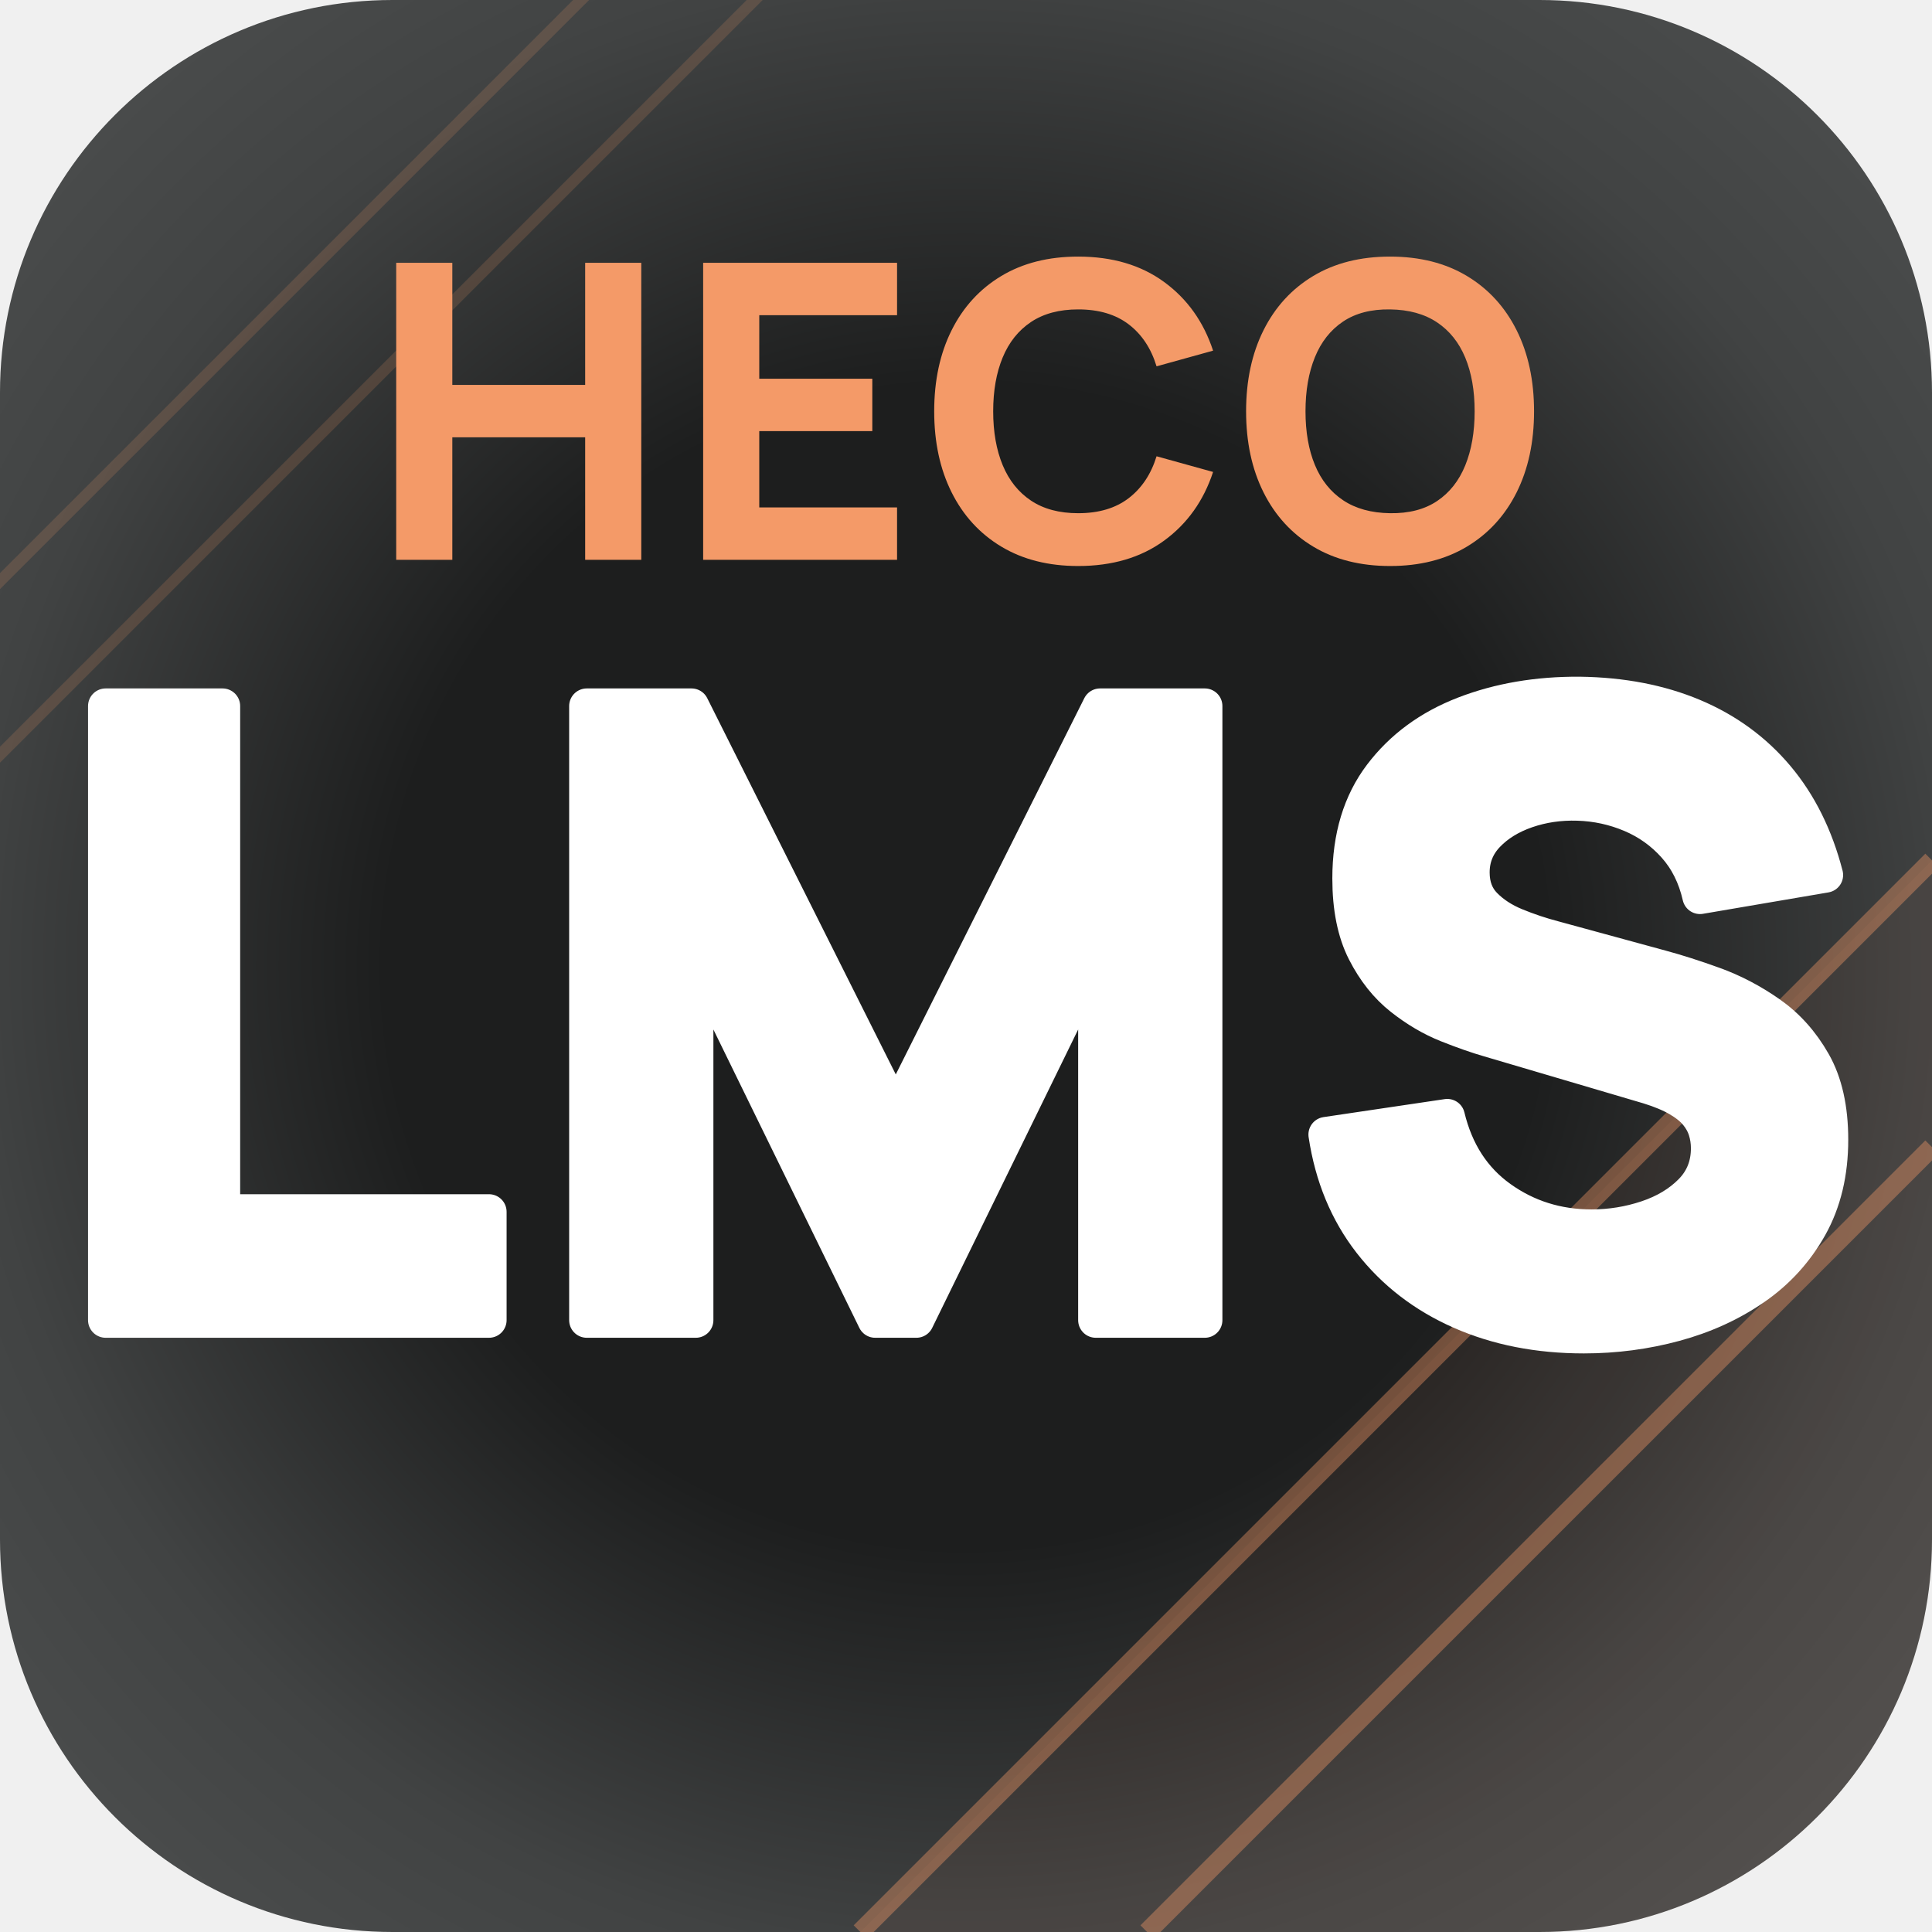
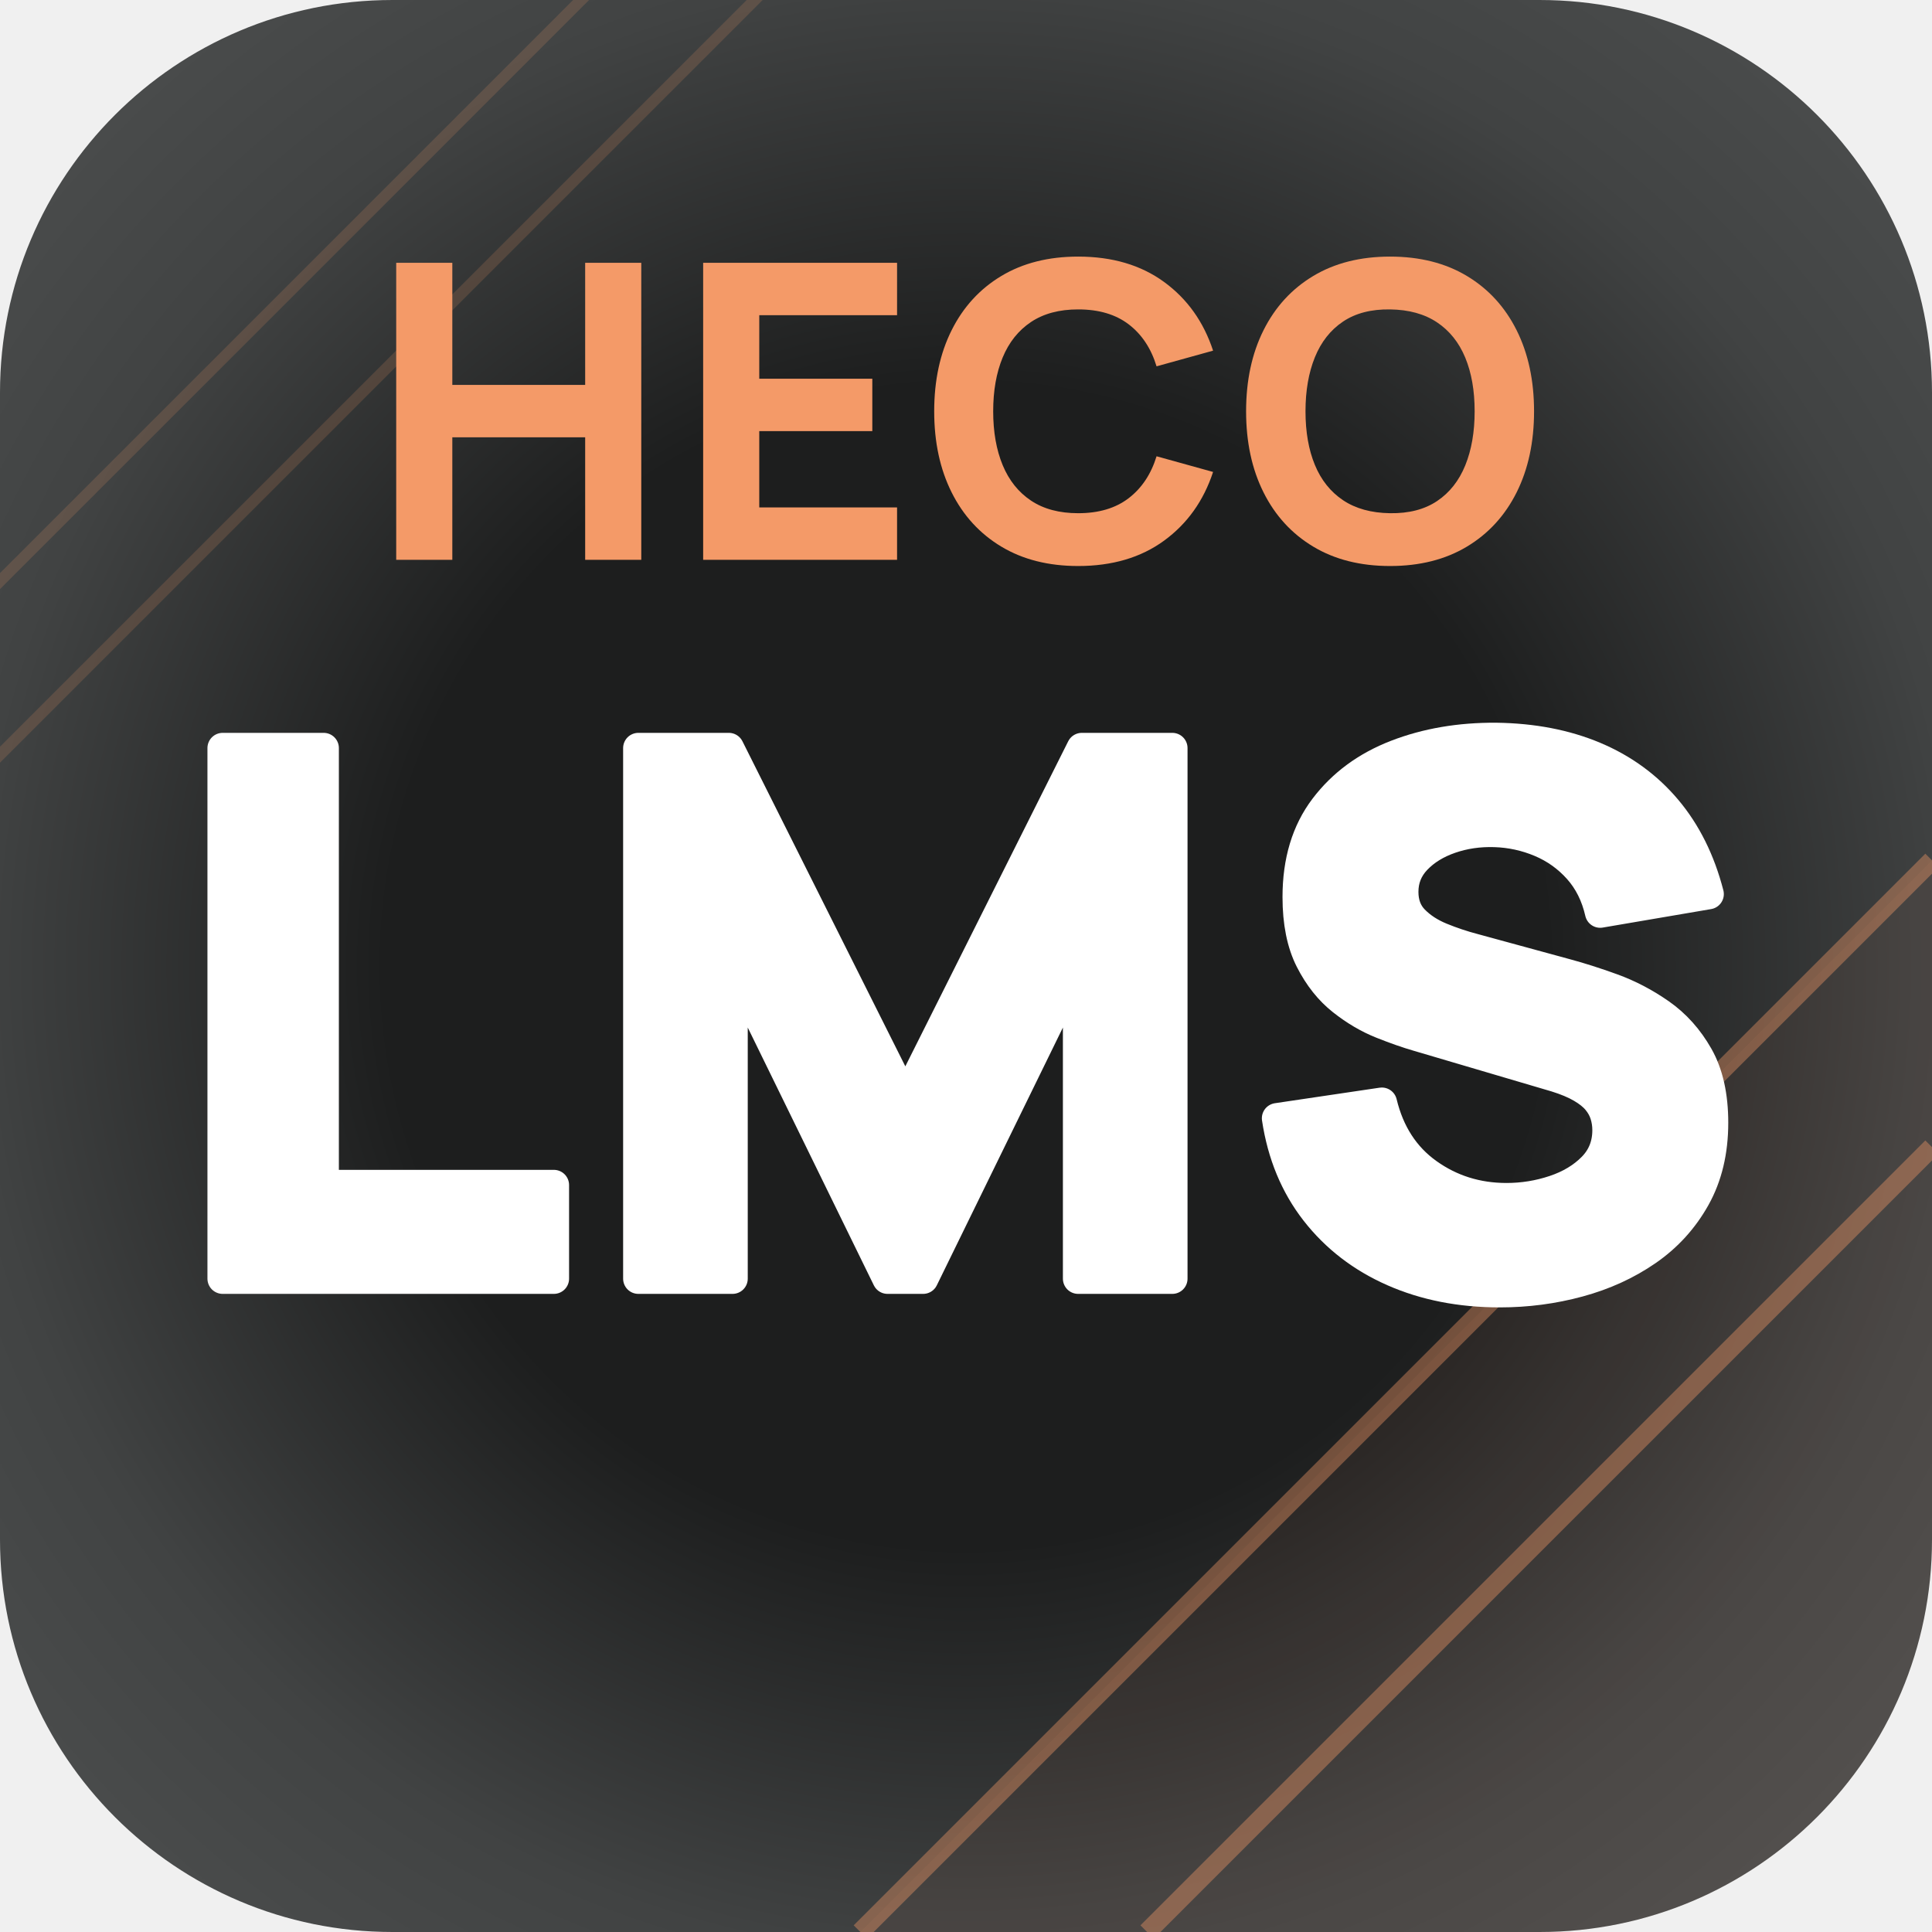
<svg xmlns="http://www.w3.org/2000/svg" width="512" height="512" viewBox="0 0 512 512" fill="none">
  <defs>
    <radialGradient id="graphite" cx="50%" cy="50%" r="71%">
      <stop offset="0" stop-color="#1D1E1E" />
      <stop offset=".42" stop-color="#1D1E1E" />
      <stop offset=".72" stop-color="#414343" />
      <stop offset="1" stop-color="#505252" />
    </radialGradient>
+     <clipPath id="rounded">
+       <rect width="512" height="512" rx="104" />
+     </clipPath>
  </defs>
-   <clipPath id="rounded">
-     <rect width="512" height="512" rx="104" />
-   </clipPath>
  <g clip-path="url(#rounded)">
    <rect width="512" height="512" fill="url(#graphite)" />
    <path d="M228 512L512 228V512H228Z" fill="#F49A68" opacity=".055" />
    <path d="M228 512L512 228M304 512L512 304" stroke="#F49A68" stroke-opacity=".4" stroke-width="5" />
    <path d="M-24 178L178 -24M-24 224L224 -24" stroke="#F49A68" stroke-opacity=".17" stroke-width="3" />
-     <path d="M105 148.36V69.64H119.869V102.003H155.075V69.64H169.944V148.36H155.075V115.888H119.869V148.36H105Z" fill="#F49A68" />
-     <path d="M186.344 148.36V69.64H237.731V83.525H201.213V100.363H231.171V114.248H201.213V134.475H237.731V148.36H186.344Z" fill="#F49A68" />
-     <path d="M285.728 150C277.856 150 271.068 148.287 265.365 144.861C259.661 141.435 255.27 136.643 252.19 130.484C249.11 124.325 247.571 117.163 247.571 109C247.571 100.836 249.11 93.675 252.19 87.516C255.27 81.357 259.661 76.564 265.365 73.138C271.068 69.713 277.856 68 285.728 68C294.766 68 302.356 70.241 308.497 74.724C314.638 79.207 318.965 85.275 321.48 92.928L306.501 97.082C305.044 92.308 302.584 88.6 299.121 85.958C295.659 83.316 291.195 81.995 285.728 81.995C280.735 81.995 276.571 83.106 273.237 85.329C269.902 87.552 267.396 90.686 265.72 94.732C264.044 98.777 263.205 103.533 263.205 109C263.205 114.467 264.044 119.223 265.72 123.268C267.396 127.313 269.902 130.447 273.237 132.671C276.571 134.894 280.735 136.005 285.728 136.005C291.195 136.005 295.659 134.675 299.121 132.015C302.584 129.354 305.044 125.655 306.501 120.917L321.48 125.072C318.965 132.725 314.638 138.793 308.497 143.276C302.356 147.759 294.766 150 285.728 150Z" fill="#F49A68" />
-     <path d="M368.384 150C360.512 150 353.724 148.287 348.021 144.861C342.317 141.435 337.926 136.643 334.846 130.484C331.766 124.325 330.227 117.163 330.227 109C330.227 100.836 331.766 93.675 334.846 87.516C337.926 81.357 342.317 76.564 348.021 73.138C353.724 69.713 360.512 68 368.384 68C376.256 68 383.044 69.713 388.747 73.138C394.451 76.564 398.842 81.357 401.922 87.516C405.002 93.675 406.541 100.836 406.541 109C406.541 117.163 405.002 124.325 401.922 130.484C398.842 136.643 394.451 141.435 388.747 144.861C383.044 148.287 376.256 150 368.384 150ZM368.384 136.005C373.377 136.078 377.532 135.003 380.848 132.78C384.164 130.557 386.652 127.404 388.31 123.323C389.968 119.241 390.797 114.467 390.797 109C390.797 103.533 389.968 98.795 388.31 94.787C386.652 90.778 384.164 87.662 380.848 85.439C377.532 83.215 373.377 82.067 368.384 81.995C363.391 81.922 359.236 82.997 355.92 85.22C352.604 87.443 350.116 90.595 348.458 94.677C346.8 98.759 345.971 103.533 345.971 109C345.971 114.467 346.8 119.204 348.458 123.213C350.116 127.222 352.604 130.338 355.92 132.561C359.236 134.784 363.391 135.932 368.384 136.005Z" fill="#F49A68" />
-     <path d="M28 349.854V187.11H58.977V321.147H129.585V349.854H28Z" fill="white" stroke="white" stroke-width="9.337" stroke-linejoin="round" />
-     <path d="M155.5 349.854V187.11H183.252L237.39 295.154L291.529 187.11H319.281V349.854H290.391V252.659L242.85 349.854H231.931L184.389 252.659V349.854H155.5Z" fill="white" stroke="white" stroke-width="9.337" stroke-linejoin="round" />
-     <path d="M419.745 354C407.678 354 396.799 351.863 387.107 347.588C377.416 343.314 369.459 337.186 363.237 329.204C357.015 321.222 353.074 311.709 351.415 300.663L383.544 295.897C385.806 305.278 390.482 312.503 397.572 317.572C404.661 322.641 412.731 325.175 421.781 325.175C426.835 325.175 431.737 324.381 436.488 322.792C441.24 321.203 445.143 318.858 448.197 315.756C451.252 312.654 452.779 308.834 452.779 304.294C452.779 302.63 452.534 301.022 452.044 299.471C451.553 297.92 450.743 296.464 449.611 295.102C448.48 293.74 446.877 292.454 444.803 291.244C442.729 290.033 440.108 288.936 436.941 287.953L394.63 275.47C391.463 274.562 387.786 273.276 383.6 271.611C379.414 269.947 375.36 267.564 371.439 264.462C367.517 261.36 364.255 257.256 361.653 252.149C359.051 247.042 357.75 240.593 357.75 232.8C357.75 221.83 360.503 212.714 366.008 205.451C371.514 198.188 378.867 192.778 388.069 189.223C397.27 185.667 407.452 183.927 418.614 184.002C429.851 184.154 439.882 186.083 448.706 189.79C457.53 193.497 464.922 198.888 470.88 205.961C476.838 213.035 481.137 221.679 483.777 231.892L450.516 237.566C449.31 232.271 447.085 227.807 443.842 224.175C440.599 220.544 436.733 217.782 432.246 215.891C427.758 214 423.064 212.978 418.161 212.827C413.334 212.676 408.79 213.338 404.529 214.813C400.268 216.288 396.799 218.426 394.121 221.225C391.444 224.024 390.105 227.353 390.105 231.211C390.105 234.767 391.199 237.661 393.386 239.893C395.573 242.125 398.326 243.921 401.644 245.283C404.963 246.645 408.357 247.78 411.826 248.688L440.108 256.405C444.332 257.539 449.008 259.034 454.137 260.887C459.265 262.741 464.186 265.313 468.9 268.604C473.614 271.895 477.498 276.226 480.552 281.598C483.607 286.969 485.134 293.778 485.134 302.025C485.134 310.801 483.305 318.461 479.647 325.005C475.989 331.549 471.068 336.959 464.884 341.233C458.699 345.508 451.704 348.704 443.898 350.822C436.092 352.941 428.041 354 419.745 354Z" fill="white" stroke="white" stroke-width="9.337" stroke-linejoin="round" />
+     <g id="icon-lettering">
+       <path d="M105 148.36V69.64H119.869V102.003H155.075V69.64H169.944V148.36H155.075V115.888H119.869V148.36H105Z" fill="#F49A68" />
+       <path d="M186.344 148.36V69.64H237.731V83.525H201.213V100.363H231.171V114.248H201.213V134.475H237.731V148.36H186.344Z" fill="#F49A68" />
+       <path d="M285.728 150C277.856 150 271.068 148.287 265.365 144.861C259.661 141.435 255.27 136.643 252.19 130.484C249.11 124.325 247.571 117.163 247.571 109C247.571 100.836 249.11 93.675 252.19 87.516C255.27 81.357 259.661 76.564 265.365 73.138C271.068 69.713 277.856 68 285.728 68C294.766 68 302.356 70.241 308.497 74.724C314.638 79.207 318.965 85.275 321.48 92.928L306.501 97.082C305.044 92.308 302.584 88.6 299.121 85.958C295.659 83.316 291.195 81.995 285.728 81.995C280.735 81.995 276.571 83.106 273.237 85.329C269.902 87.552 267.396 90.686 265.72 94.732C264.044 98.777 263.205 103.533 263.205 109C263.205 114.467 264.044 119.223 265.72 123.268C267.396 127.313 269.902 130.447 273.237 132.671C276.571 134.894 280.735 136.005 285.728 136.005C291.195 136.005 295.659 134.675 299.121 132.015C302.584 129.354 305.044 125.655 306.501 120.917L321.48 125.072C318.965 132.725 314.638 138.793 308.497 143.276C302.356 147.759 294.766 150 285.728 150Z" fill="#F49A68" />
+       <path d="M368.384 150C360.512 150 353.724 148.287 348.021 144.861C342.317 141.435 337.926 136.643 334.846 130.484C331.766 124.325 330.227 117.163 330.227 109C330.227 100.836 331.766 93.675 334.846 87.516C337.926 81.357 342.317 76.564 348.021 73.138C353.724 69.713 360.512 68 368.384 68C376.256 68 383.044 69.713 388.747 73.138C394.451 76.564 398.842 81.357 401.922 87.516C405.002 93.675 406.541 100.836 406.541 109C406.541 117.163 405.002 124.325 401.922 130.484C398.842 136.643 394.451 141.435 388.747 144.861C383.044 148.287 376.256 150 368.384 150ZM368.384 136.005C373.377 136.078 377.532 135.003 380.848 132.78C384.164 130.557 386.652 127.404 388.31 123.323C389.968 119.241 390.797 114.467 390.797 109C390.797 103.533 389.968 98.795 388.31 94.787C386.652 90.778 384.164 87.662 380.848 85.439C377.532 83.215 373.377 82.067 368.384 81.995C363.391 81.922 359.236 82.997 355.92 85.22C352.604 87.443 350.116 90.595 348.458 94.677C346.8 98.759 345.971 103.533 345.971 109C345.971 114.467 346.8 119.204 348.458 123.213C350.116 127.222 352.604 130.338 355.92 132.561C359.236 134.784 363.391 135.932 368.384 136.005Z" fill="#F49A68" />
+       <g id="product-label" transform="translate(256 269) scale(0.864) translate(-256 -269)">
+         <path d="M28 349.854V187.11H58.977V321.147H129.585V349.854H28Z" fill="white" stroke="white" stroke-width="9.337" stroke-linejoin="round" />
+         <path d="M155.5 349.854V187.11H183.252L237.39 295.154L291.529 187.11H319.281V349.854H290.391V252.659L242.85 349.854H231.931L184.389 252.659V349.854H155.5Z" fill="white" stroke="white" stroke-width="9.337" stroke-linejoin="round" />
+         <path d="M419.745 354C407.678 354 396.799 351.863 387.107 347.588C377.416 343.314 369.459 337.186 363.237 329.204C357.015 321.222 353.074 311.709 351.415 300.663L383.544 295.897C385.806 305.278 390.482 312.503 397.572 317.572C404.661 322.641 412.731 325.175 421.781 325.175C426.835 325.175 431.737 324.381 436.488 322.792C441.24 321.203 445.143 318.858 448.197 315.756C451.252 312.654 452.779 308.834 452.779 304.294C452.779 302.63 452.534 301.022 452.044 299.471C451.553 297.92 450.743 296.464 449.611 295.102C448.48 293.74 446.877 292.454 444.803 291.244C442.729 290.033 440.108 288.936 436.941 287.953L394.63 275.47C391.463 274.562 387.786 273.276 383.6 271.611C379.414 269.947 375.36 267.564 371.439 264.462C367.517 261.36 364.255 257.256 361.653 252.149C359.051 247.042 357.75 240.593 357.75 232.8C357.75 221.83 360.503 212.714 366.008 205.451C371.514 198.188 378.867 192.778 388.069 189.223C397.27 185.667 407.452 183.927 418.614 184.002C429.851 184.154 439.882 186.083 448.706 189.79C457.53 193.497 464.922 198.888 470.88 205.961C476.838 213.035 481.137 221.679 483.777 231.892L450.516 237.566C449.31 232.271 447.085 227.807 443.842 224.175C440.599 220.544 436.733 217.782 432.246 215.891C427.758 214 423.064 212.978 418.161 212.827C413.334 212.676 408.79 213.338 404.529 214.813C400.268 216.288 396.799 218.426 394.121 221.225C391.444 224.024 390.105 227.353 390.105 231.211C390.105 234.767 391.199 237.661 393.386 239.893C395.573 242.125 398.326 243.921 401.644 245.283C404.963 246.645 408.357 247.78 411.826 248.688L440.108 256.405C444.332 257.539 449.008 259.034 454.137 260.887C459.265 262.741 464.186 265.313 468.9 268.604C473.614 271.895 477.498 276.226 480.552 281.598C483.607 286.969 485.134 293.778 485.134 302.025C485.134 310.801 483.305 318.461 479.647 325.005C475.989 331.549 471.068 336.959 464.884 341.233C458.699 345.508 451.704 348.704 443.898 350.822C436.092 352.941 428.041 354 419.745 354Z" fill="white" stroke="white" stroke-width="9.337" stroke-linejoin="round" />
+       </g>
+     </g>
  </g>
</svg>
